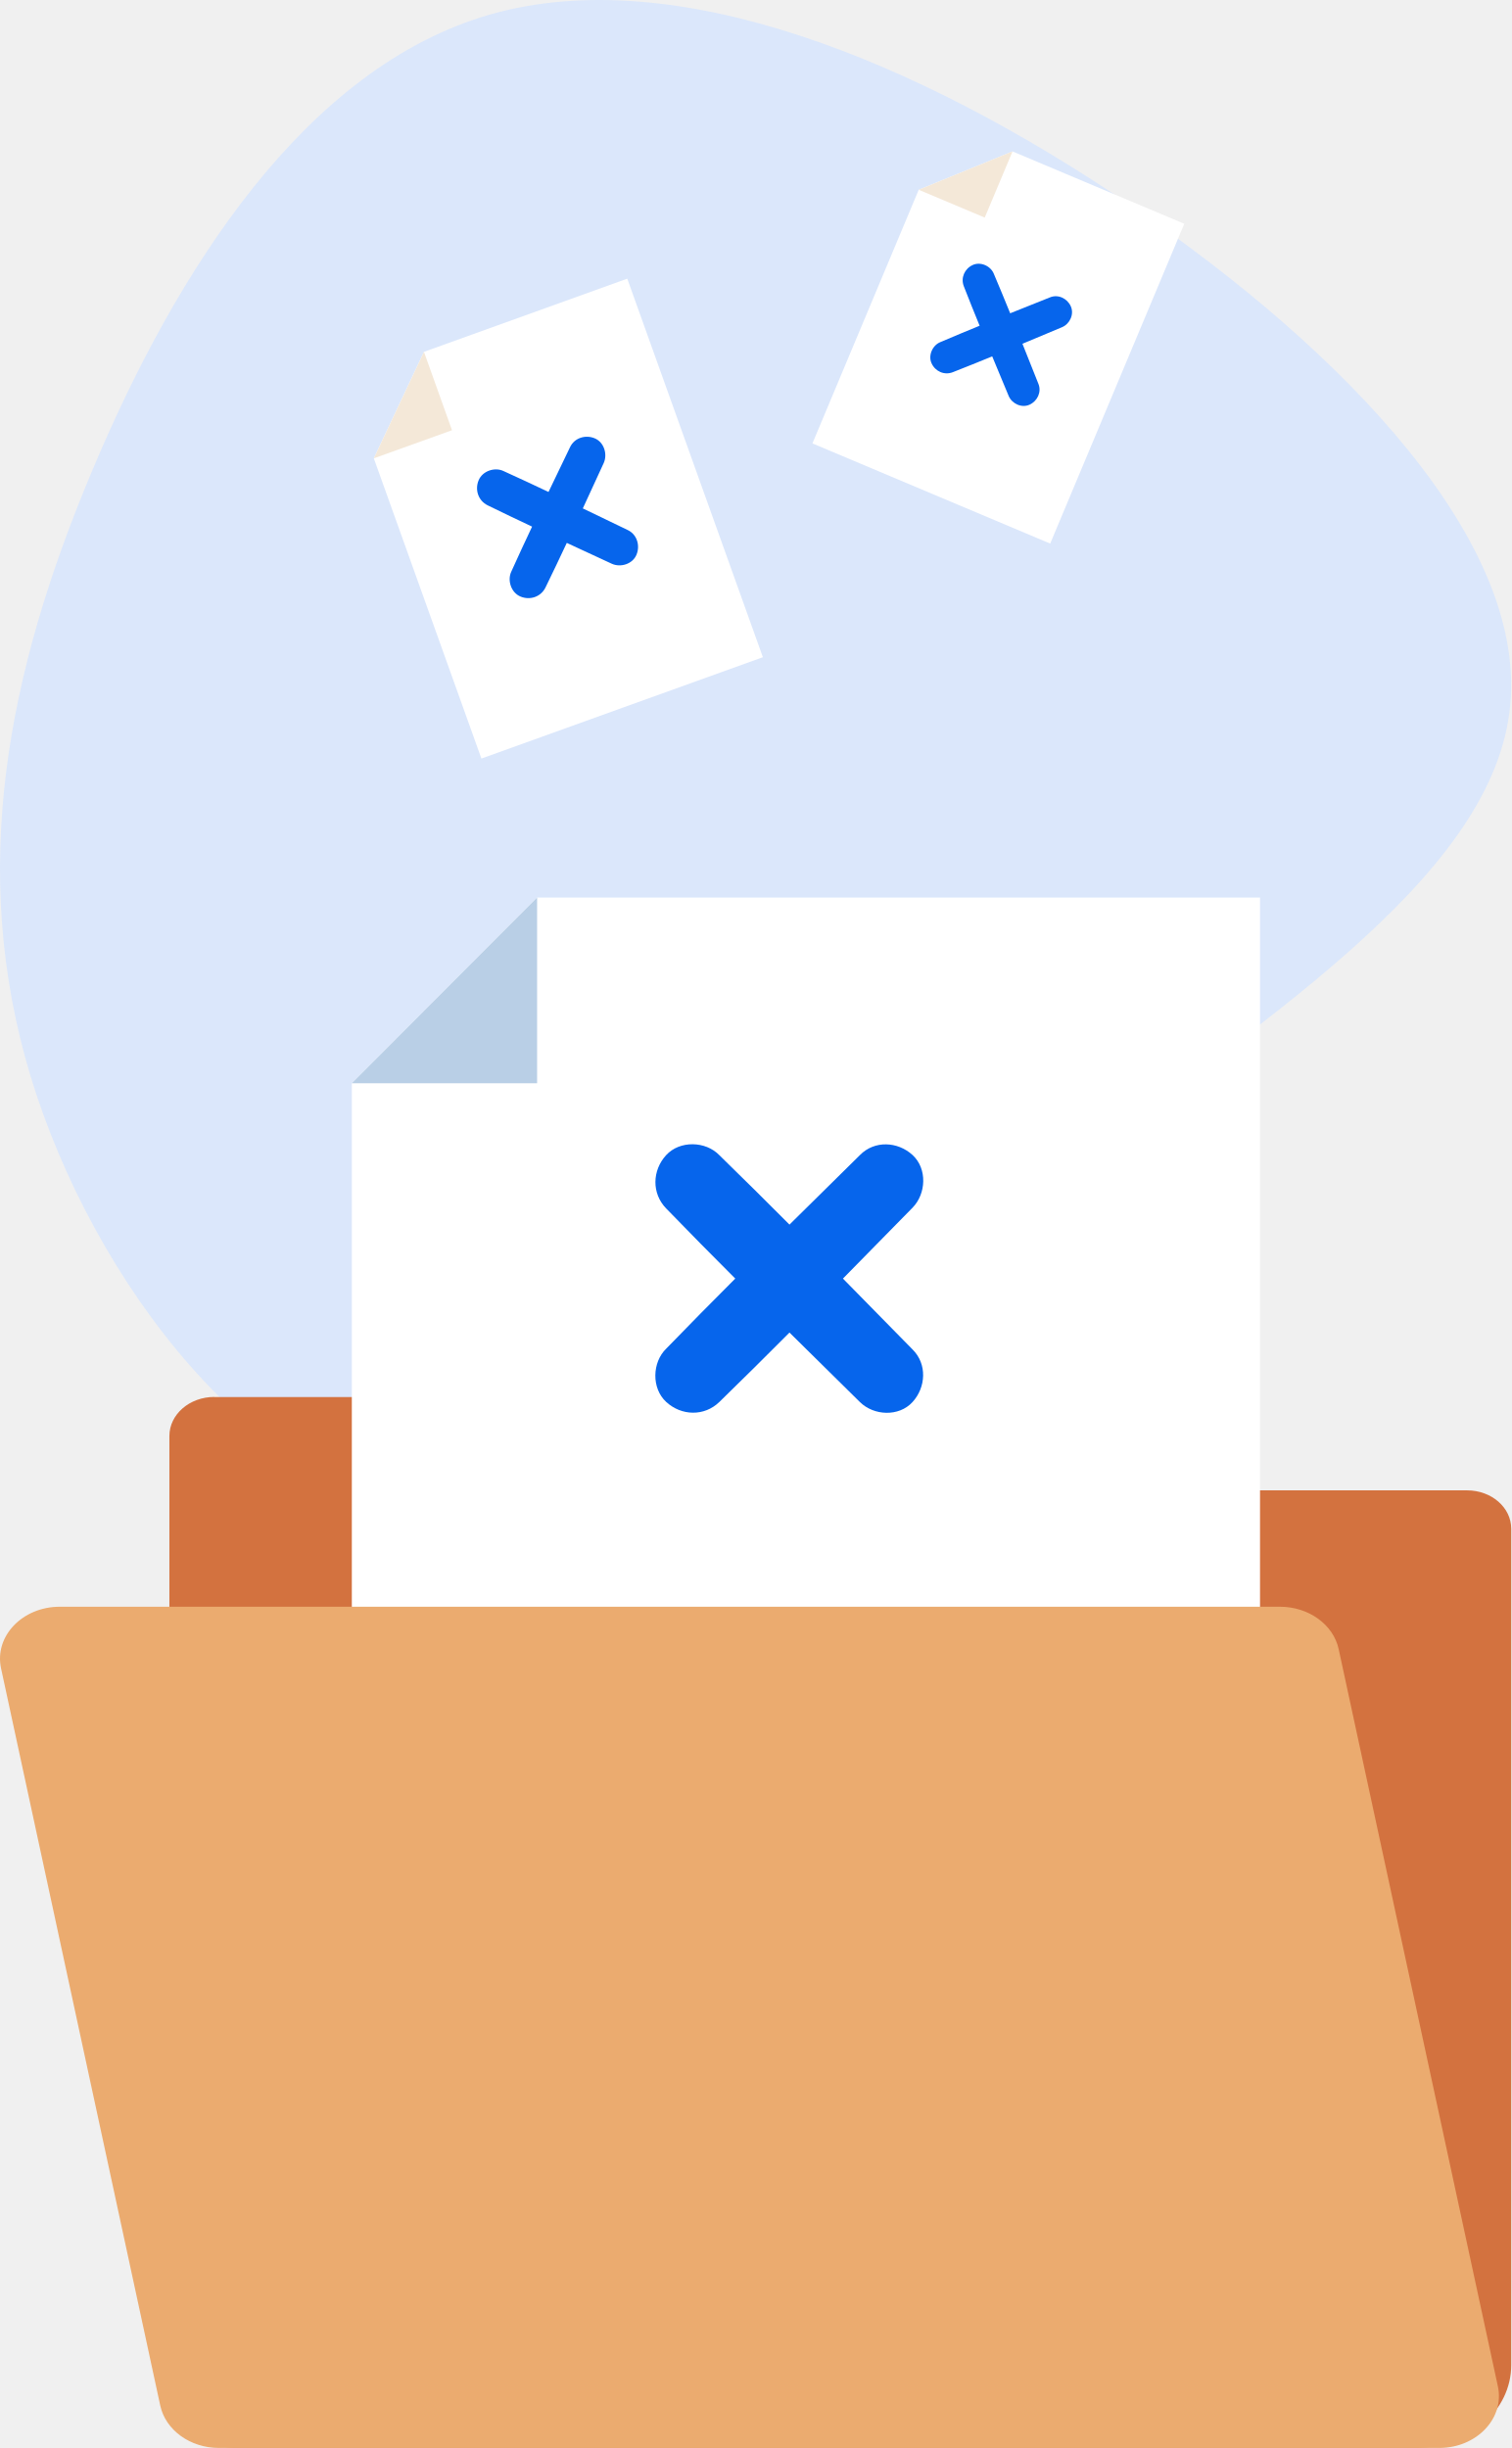
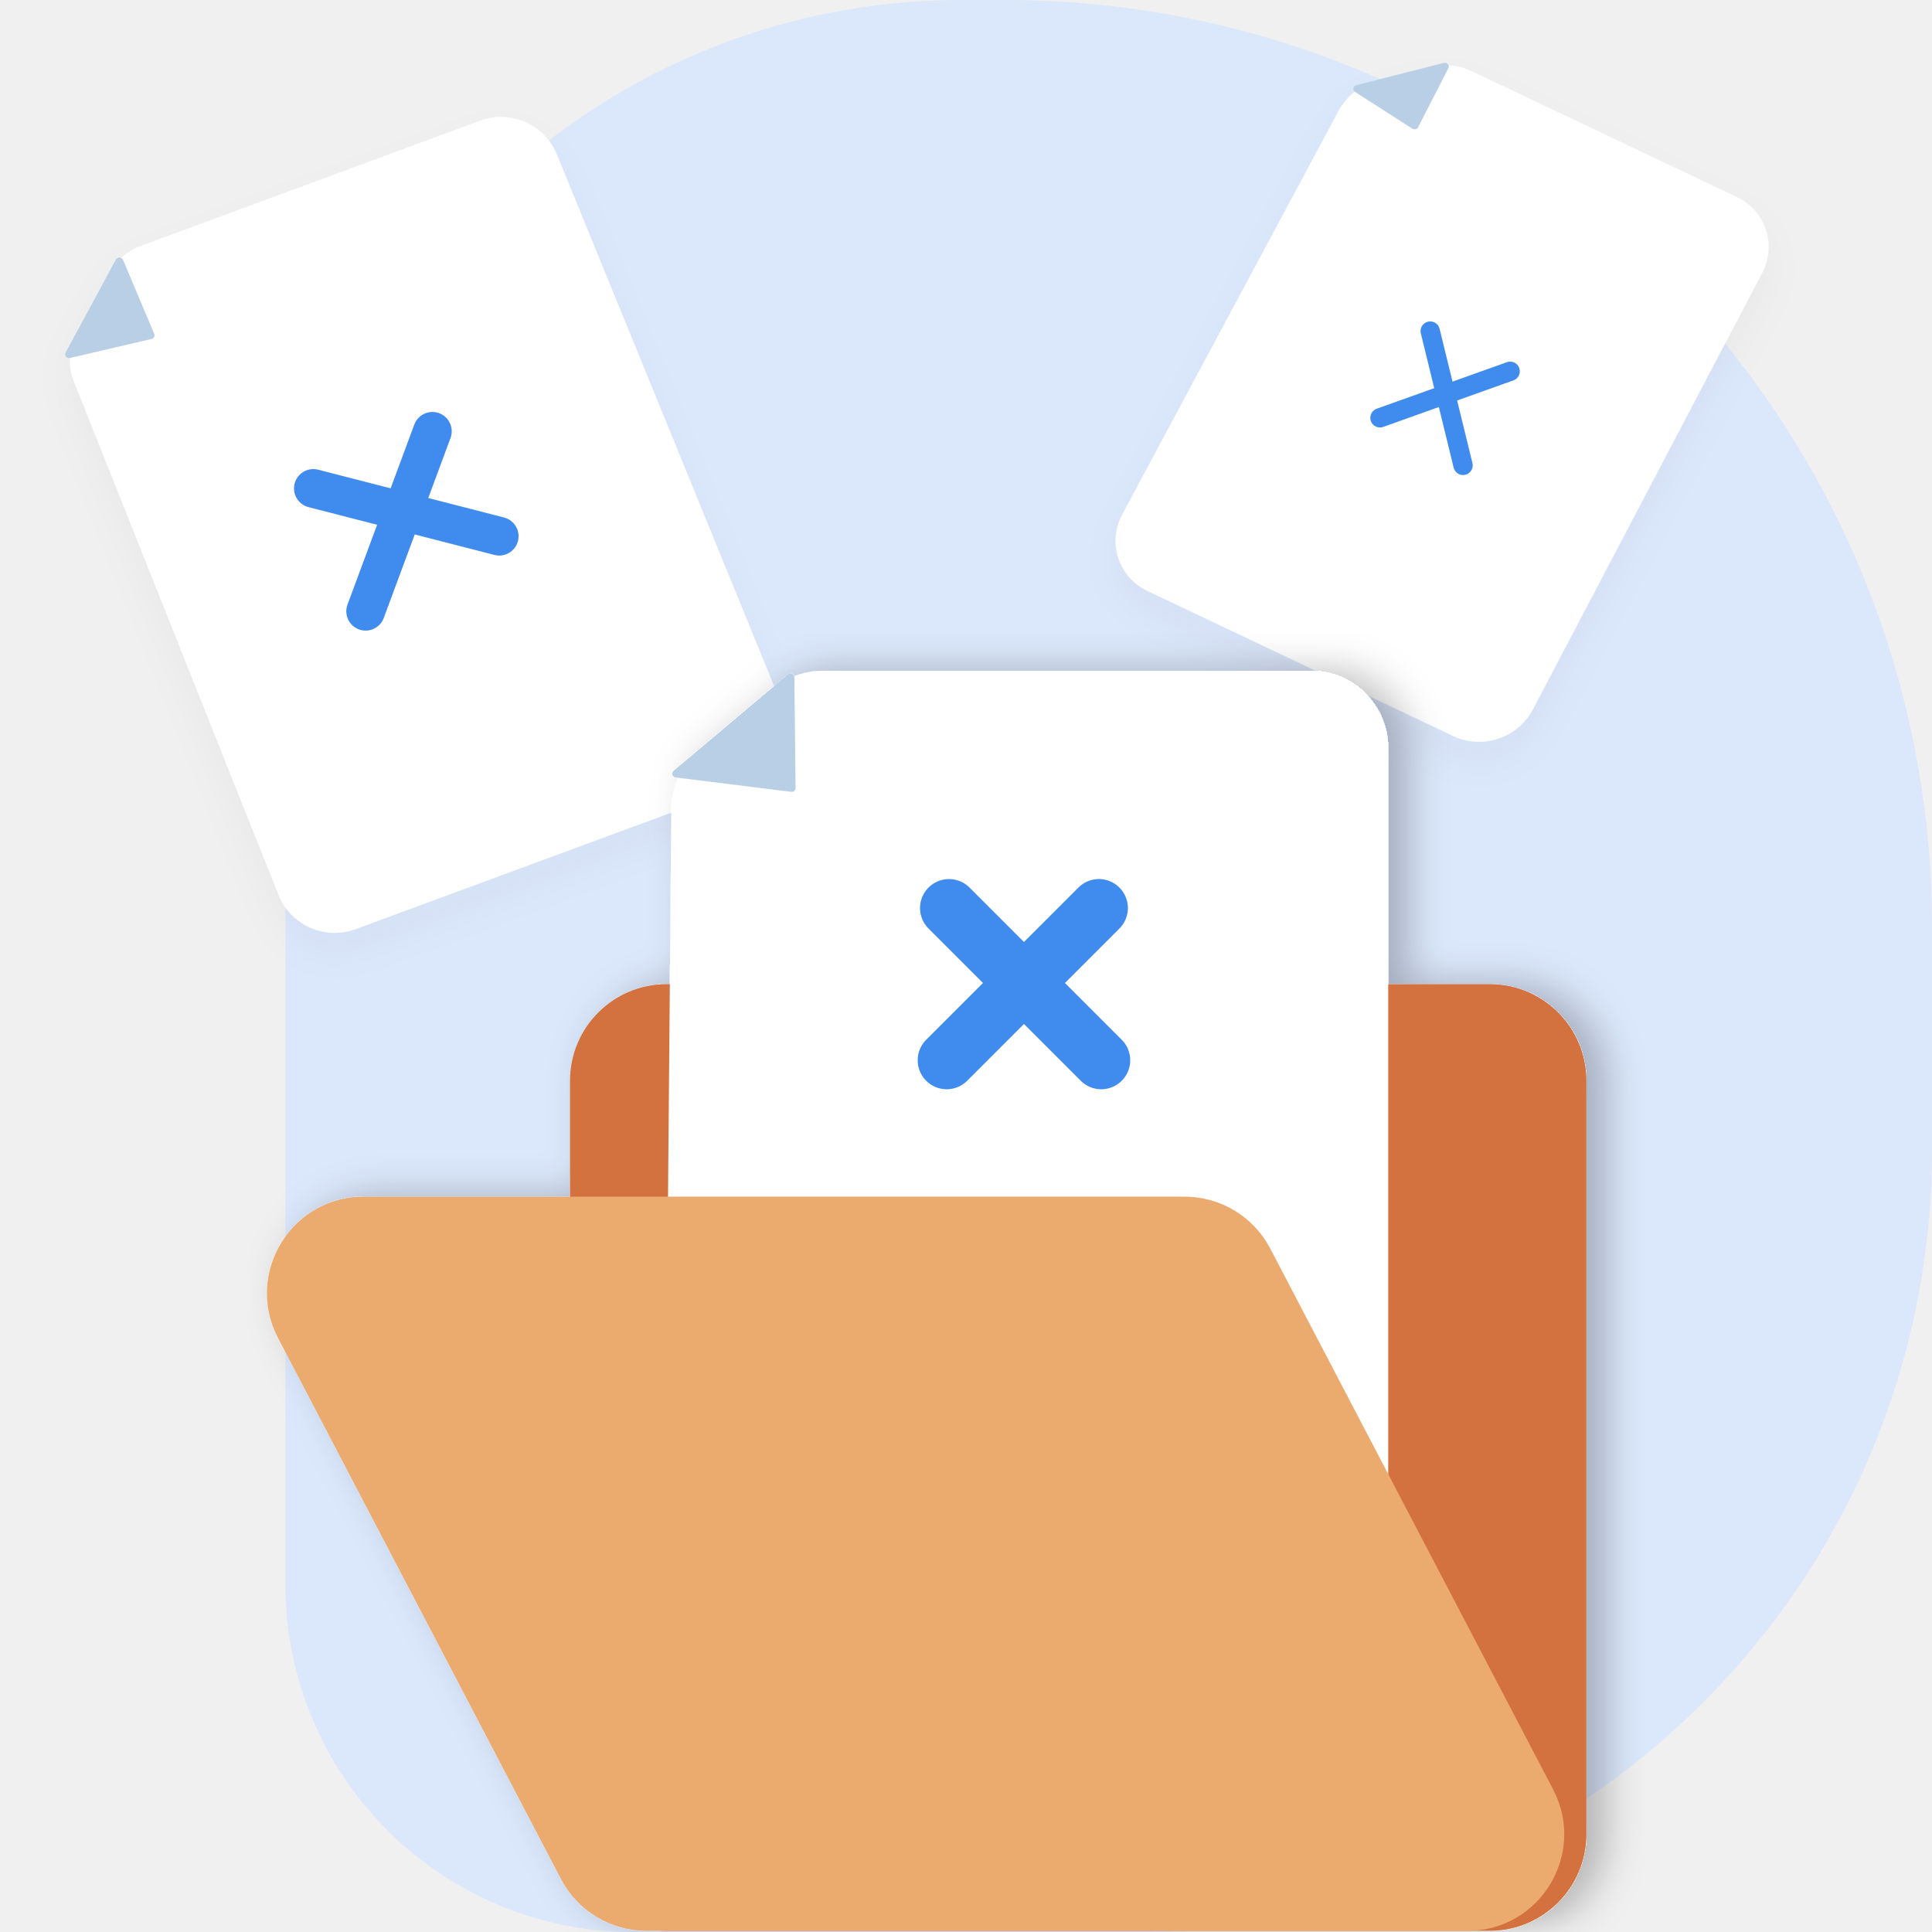
- <svg xmlns="http://www.w3.org/2000/svg" width="100" height="162" viewBox="0 0 100 162" fill="none">
-   <path fill-rule="evenodd" clip-rule="evenodd" d="M68.966 78.511C54.652 89.256 41.252 101.24 29.117 100.136C17.006 99.055 6.159 84.841 2.019 71.21C-2.098 57.556 0.493 44.486 6.078 31.2C11.638 17.937 20.193 4.459 32.455 0.953C44.691 -2.531 60.658 3.958 74.823 13.595C88.963 23.231 101.326 36.016 99.881 47.138C98.46 58.283 83.256 67.766 68.966 78.511Z" fill="#DBE7FB" />
-   <path d="M14.18 92.454H43.316C44.289 92.454 45.204 92.835 45.813 93.494L49.928 97.935C50.333 98.373 50.946 98.627 51.596 98.627H97.082C98.692 98.627 100 99.762 100 101.163V156.516C100 159.54 97.18 161.989 93.707 161.989H15.614C13.179 161.989 11.209 160.273 11.209 158.155V95.03C11.209 93.605 12.537 92.445 14.18 92.445V92.454Z" fill="#D3723F" />
-   <path d="M35.541 59.395L23.281 71.684V118.779H83.377V59.395H35.541Z" fill="white" />
-   <path d="M35.541 71.684V59.395L23.281 71.684H35.541Z" fill="#B9CFE6" />
-   <path d="M3.956 106.328H84.696C86.6 106.328 88.231 107.508 88.582 109.134L99.117 157.921C99.575 160.039 97.707 161.997 95.231 161.997H14.49C12.586 161.997 10.956 160.817 10.604 159.191L0.069 110.404C-0.388 108.286 1.479 106.328 3.956 106.328Z" fill="#EBAB6F" />
-   <path d="M55.779 84.612C57.316 83.051 58.848 81.486 60.385 79.921C61.288 78.999 61.37 77.34 60.385 76.435C59.408 75.538 57.872 75.452 56.907 76.435C55.35 77.967 53.794 79.503 52.241 81.04C50.704 79.499 49.159 77.963 47.598 76.443C46.691 75.505 44.979 75.46 44.08 76.443C43.156 77.451 43.111 78.971 44.08 79.97C45.592 81.531 47.116 83.076 48.653 84.612C47.12 86.148 45.592 87.689 44.084 89.249C43.148 90.159 43.103 91.875 44.084 92.776C45.089 93.702 46.605 93.747 47.602 92.776C49.163 91.261 50.704 89.725 52.241 88.184C53.794 89.72 55.346 91.252 56.903 92.785C57.823 93.69 59.478 93.772 60.381 92.785C61.276 91.806 61.362 90.265 60.381 89.298C58.848 87.734 57.316 86.173 55.779 84.612Z" fill="#0665EC" />
-   <path d="M28.055 23.284L24.736 30.33L31.855 50.198L50.481 43.492L41.507 18.441L28.055 23.284Z" fill="white" />
-   <path d="M29.91 28.471L28.055 23.285L24.736 30.331L29.91 28.471Z" fill="#F4E8D8" />
-   <path d="M38.568 33.641C39.03 32.646 39.487 31.65 39.945 30.651C40.215 30.065 39.974 29.266 39.357 29.008C38.748 28.75 38.008 28.971 37.718 29.598C37.244 30.585 36.77 31.568 36.296 32.556C35.311 32.089 34.326 31.63 33.333 31.179C32.749 30.892 31.935 31.159 31.674 31.777C31.408 32.408 31.645 33.133 32.27 33.441C33.247 33.92 34.224 34.387 35.209 34.85C34.747 35.833 34.285 36.82 33.84 37.812C33.554 38.398 33.819 39.217 34.437 39.475C35.066 39.741 35.789 39.504 36.096 38.877C36.574 37.898 37.044 36.914 37.505 35.927C38.495 36.386 39.487 36.845 40.477 37.304C41.061 37.574 41.858 37.332 42.115 36.714C42.373 36.103 42.152 35.358 41.527 35.071C40.542 34.596 39.557 34.117 38.568 33.645V33.641Z" fill="#0665EC" />
-   <path d="M67 10.02L60.793 12.559L53.76 29.343L69.493 35.972L78.364 14.809L67 10.02Z" fill="white" />
-   <path d="M65.161 14.399L67 10.02L60.792 12.559L65.161 14.399Z" fill="#F4E8D8" />
-   <path d="M67.659 22.748C68.529 22.383 69.4 22.019 70.274 21.654C70.789 21.441 71.096 20.794 70.854 20.265C70.617 19.745 70.017 19.454 69.469 19.683C68.594 20.032 67.72 20.384 66.845 20.732C66.49 19.86 66.134 18.991 65.766 18.127C65.562 17.602 64.888 17.295 64.365 17.537C63.83 17.783 63.56 18.381 63.776 18.942C64.115 19.815 64.467 20.687 64.823 21.556C63.956 21.912 63.09 22.268 62.232 22.637C61.709 22.842 61.402 23.518 61.643 24.042C61.888 24.579 62.485 24.849 63.045 24.632C63.919 24.288 64.79 23.94 65.656 23.584C66.016 24.456 66.379 25.325 66.743 26.197C66.956 26.713 67.601 27.021 68.129 26.779C68.648 26.541 68.938 25.939 68.709 25.39C68.357 24.509 68.01 23.633 67.659 22.756V22.748Z" fill="#0665EC" />
+ <svg xmlns="http://www.w3.org/2000/svg" width="100" height="100" viewBox="0 0 100 100" fill="none">
+   <g clip-path="url(#clip0_2828_30875)">
+     <path d="M52 5.44003e-07C78.51 2.43559e-07 100 21.49 100 48L100 59.5C100 81.868 81.868 100 59.5 100L32.773 100C22.832 100 14.773 91.941 14.773 82L14.773 35C14.773 15.67 30.443 7.88321e-07 49.773 5.69246e-07L52 5.44003e-07Z" fill="#DBE7FB" />
+     <g filter="url(#filter0_d_2828_30875)">
+       <path d="M79.333 36.73L91.203 14.134C91.973 12.668 91.384 10.903 89.887 10.193L76.151 3.675C75.505 3.368 74.761 3.298 74.054 3.477L71.29 4.175C70.432 4.392 69.704 4.956 69.294 5.721L58.09 26.622C57.302 28.092 57.888 29.872 59.393 30.586L75.228 38.1C76.725 38.81 78.563 38.197 79.333 36.73Z" fill="white" />
+       <path d="M73.403 6.584C73.349 6.691 73.209 6.727 73.106 6.661L70.139 4.76C69.993 4.667 70.03 4.453 70.2 4.41L74.731 3.253C74.901 3.21 75.045 3.377 74.968 3.527L73.403 6.584Z" fill="#B9CFE6" />
+     </g>
+     <g filter="url(#filter1_d_2828_30875)">
+       <path d="M40.56 36.718L28.819 7.98C28.192 6.446 26.424 5.667 24.87 6.241L7.278 12.732C6.61 12.979 6.06 13.452 5.726 14.066L3.966 17.297C3.557 18.05 3.507 18.947 3.83 19.756L14.427 46.335C15.044 47.882 16.822 48.674 18.386 48.097L38.88 40.534C40.434 39.961 41.186 38.252 40.56 36.718Z" fill="white" />
+       <path d="M7.984 17.285C8.03 17.395 7.963 17.517 7.843 17.546L3.626 18.527C3.455 18.567 3.313 18.398 3.393 18.249L5.997 13.436C6.078 13.288 6.305 13.299 6.371 13.454L7.984 17.285Z" fill="#B9CFE6" />
+     </g>
+     <g filter="url(#filter2_d_2828_30875)">
+       <rect x="29.503" y="50.939" width="52.609" height="49" rx="5" fill="#D3723F" />
+       <path d="M71.854 79.859V38.723C71.854 36.514 70.063 34.723 67.854 34.723H42.588C41.648 34.723 40.739 35.054 40.018 35.658L36.178 38.878C35.281 39.631 34.758 40.738 34.748 41.909L34.424 79.825C34.405 82.048 36.202 83.859 38.424 83.859H67.854C70.063 83.859 71.854 82.069 71.854 79.859Z" fill="white" />
+       <path d="M41.179 40.791C41.181 40.909 41.072 41 40.949 40.985L34.97 40.241C34.796 40.22 34.728 40.013 34.859 39.902L40.776 34.915C40.907 34.804 41.115 34.893 41.117 35.06L41.179 40.791Z" fill="#B9CFE6" />
+       <path d="M14.391 69.257C12.65 65.928 15.065 61.939 18.822 61.939H61.315C63.176 61.939 64.883 62.973 65.746 64.622L80.39 92.622C82.131 95.951 79.716 99.939 75.96 99.939H33.466C31.605 99.939 29.898 98.906 29.035 97.257L14.391 69.257Z" fill="#EBAB6F" />
+     </g>
+     <line x1="49.121" y1="47" x2="57" y2="54.879" stroke="#3F8BEE" stroke-width="3" stroke-linecap="round" />
+     <line x1="49" y1="54.879" x2="56.879" y2="47" stroke="#3F8BEE" stroke-width="3" stroke-linecap="round" />
+     <line x1="16.218" y1="25.28" x2="25.84" y2="27.755" stroke="#3F8BEE" stroke-width="2" stroke-linecap="round" />
+     <line x1="18.925" y1="31.639" x2="22.381" y2="22.324" stroke="#3F8BEE" stroke-width="2" stroke-linecap="round" />
+     <line x1="71.428" y1="21.626" x2="78.164" y2="19.218" stroke="#3F8BEE" stroke-linecap="round" />
+     <line x1="75.727" y1="24.087" x2="74.028" y2="17.137" stroke="#3F8BEE" stroke-linecap="round" />
+   </g>
+   <defs>
+     <filter id="filter0_d_2828_30875" x="55.739" y="2.246" width="37.802" height="39.149" filterUnits="userSpaceOnUse" color-interpolation-filters="sRGB">
+       <feFlood flood-opacity="0" result="BackgroundImageFix" />
+       <feColorMatrix in="SourceAlpha" type="matrix" values="0 0 0 0 0 0 0 0 0 0 0 0 0 0 0 0 0 0 127 0" result="hardAlpha" />
+       <feOffset dy="1" />
+       <feGaussianBlur stdDeviation="1" />
+       <feComposite in2="hardAlpha" operator="out" />
+       <feColorMatrix type="matrix" values="0 0 0 0 0 0 0 0 0 0 0 0 0 0 0 0 0 0 0.03 0" />
+       <feBlend mode="normal" in2="BackgroundImageFix" result="effect1_dropShadow_2828_30875" />
+       <feBlend mode="normal" in="SourceGraphic" in2="effect1_dropShadow_2828_30875" result="shape" />
+     </filter>
+     <filter id="filter1_d_2828_30875" x="1.37" y="5.052" width="41.41" height="46.233" filterUnits="userSpaceOnUse" color-interpolation-filters="sRGB">
+       <feFlood flood-opacity="0" result="BackgroundImageFix" />
+       <feColorMatrix in="SourceAlpha" type="matrix" values="0 0 0 0 0 0 0 0 0 0 0 0 0 0 0 0 0 0 127 0" result="hardAlpha" />
+       <feOffset dy="1" />
+       <feGaussianBlur stdDeviation="1" />
+       <feComposite in2="hardAlpha" operator="out" />
+       <feColorMatrix type="matrix" values="0 0 0 0 0 0 0 0 0 0 0 0 0 0 0 0 0 0 0.03 0" />
+       <feBlend mode="normal" in2="BackgroundImageFix" result="effect1_dropShadow_2828_30875" />
+       <feBlend mode="normal" in="SourceGraphic" in2="effect1_dropShadow_2828_30875" result="shape" />
+     </filter>
+     <filter id="filter2_d_2828_30875" x="12.815" y="32.723" width="72.298" height="69.216" filterUnits="userSpaceOnUse" color-interpolation-filters="sRGB">
+       <feFlood flood-opacity="0" result="BackgroundImageFix" />
+       <feColorMatrix in="SourceAlpha" type="matrix" values="0 0 0 0 0 0 0 0 0 0 0 0 0 0 0 0 0 0 127 0" result="hardAlpha" />
+       <feOffset dx="1" />
+       <feGaussianBlur stdDeviation="1" />
+       <feComposite in2="hardAlpha" operator="out" />
+       <feColorMatrix type="matrix" values="0 0 0 0 0 0 0 0 0 0 0 0 0 0 0 0 0 0 0.25 0" />
+       <feBlend mode="normal" in2="BackgroundImageFix" result="effect1_dropShadow_2828_30875" />
+       <feBlend mode="normal" in="SourceGraphic" in2="effect1_dropShadow_2828_30875" result="shape" />
+     </filter>
+     <clipPath id="clip0_2828_30875">
+       <rect width="100" height="100" fill="white" />
+     </clipPath>
+   </defs>
</svg>
